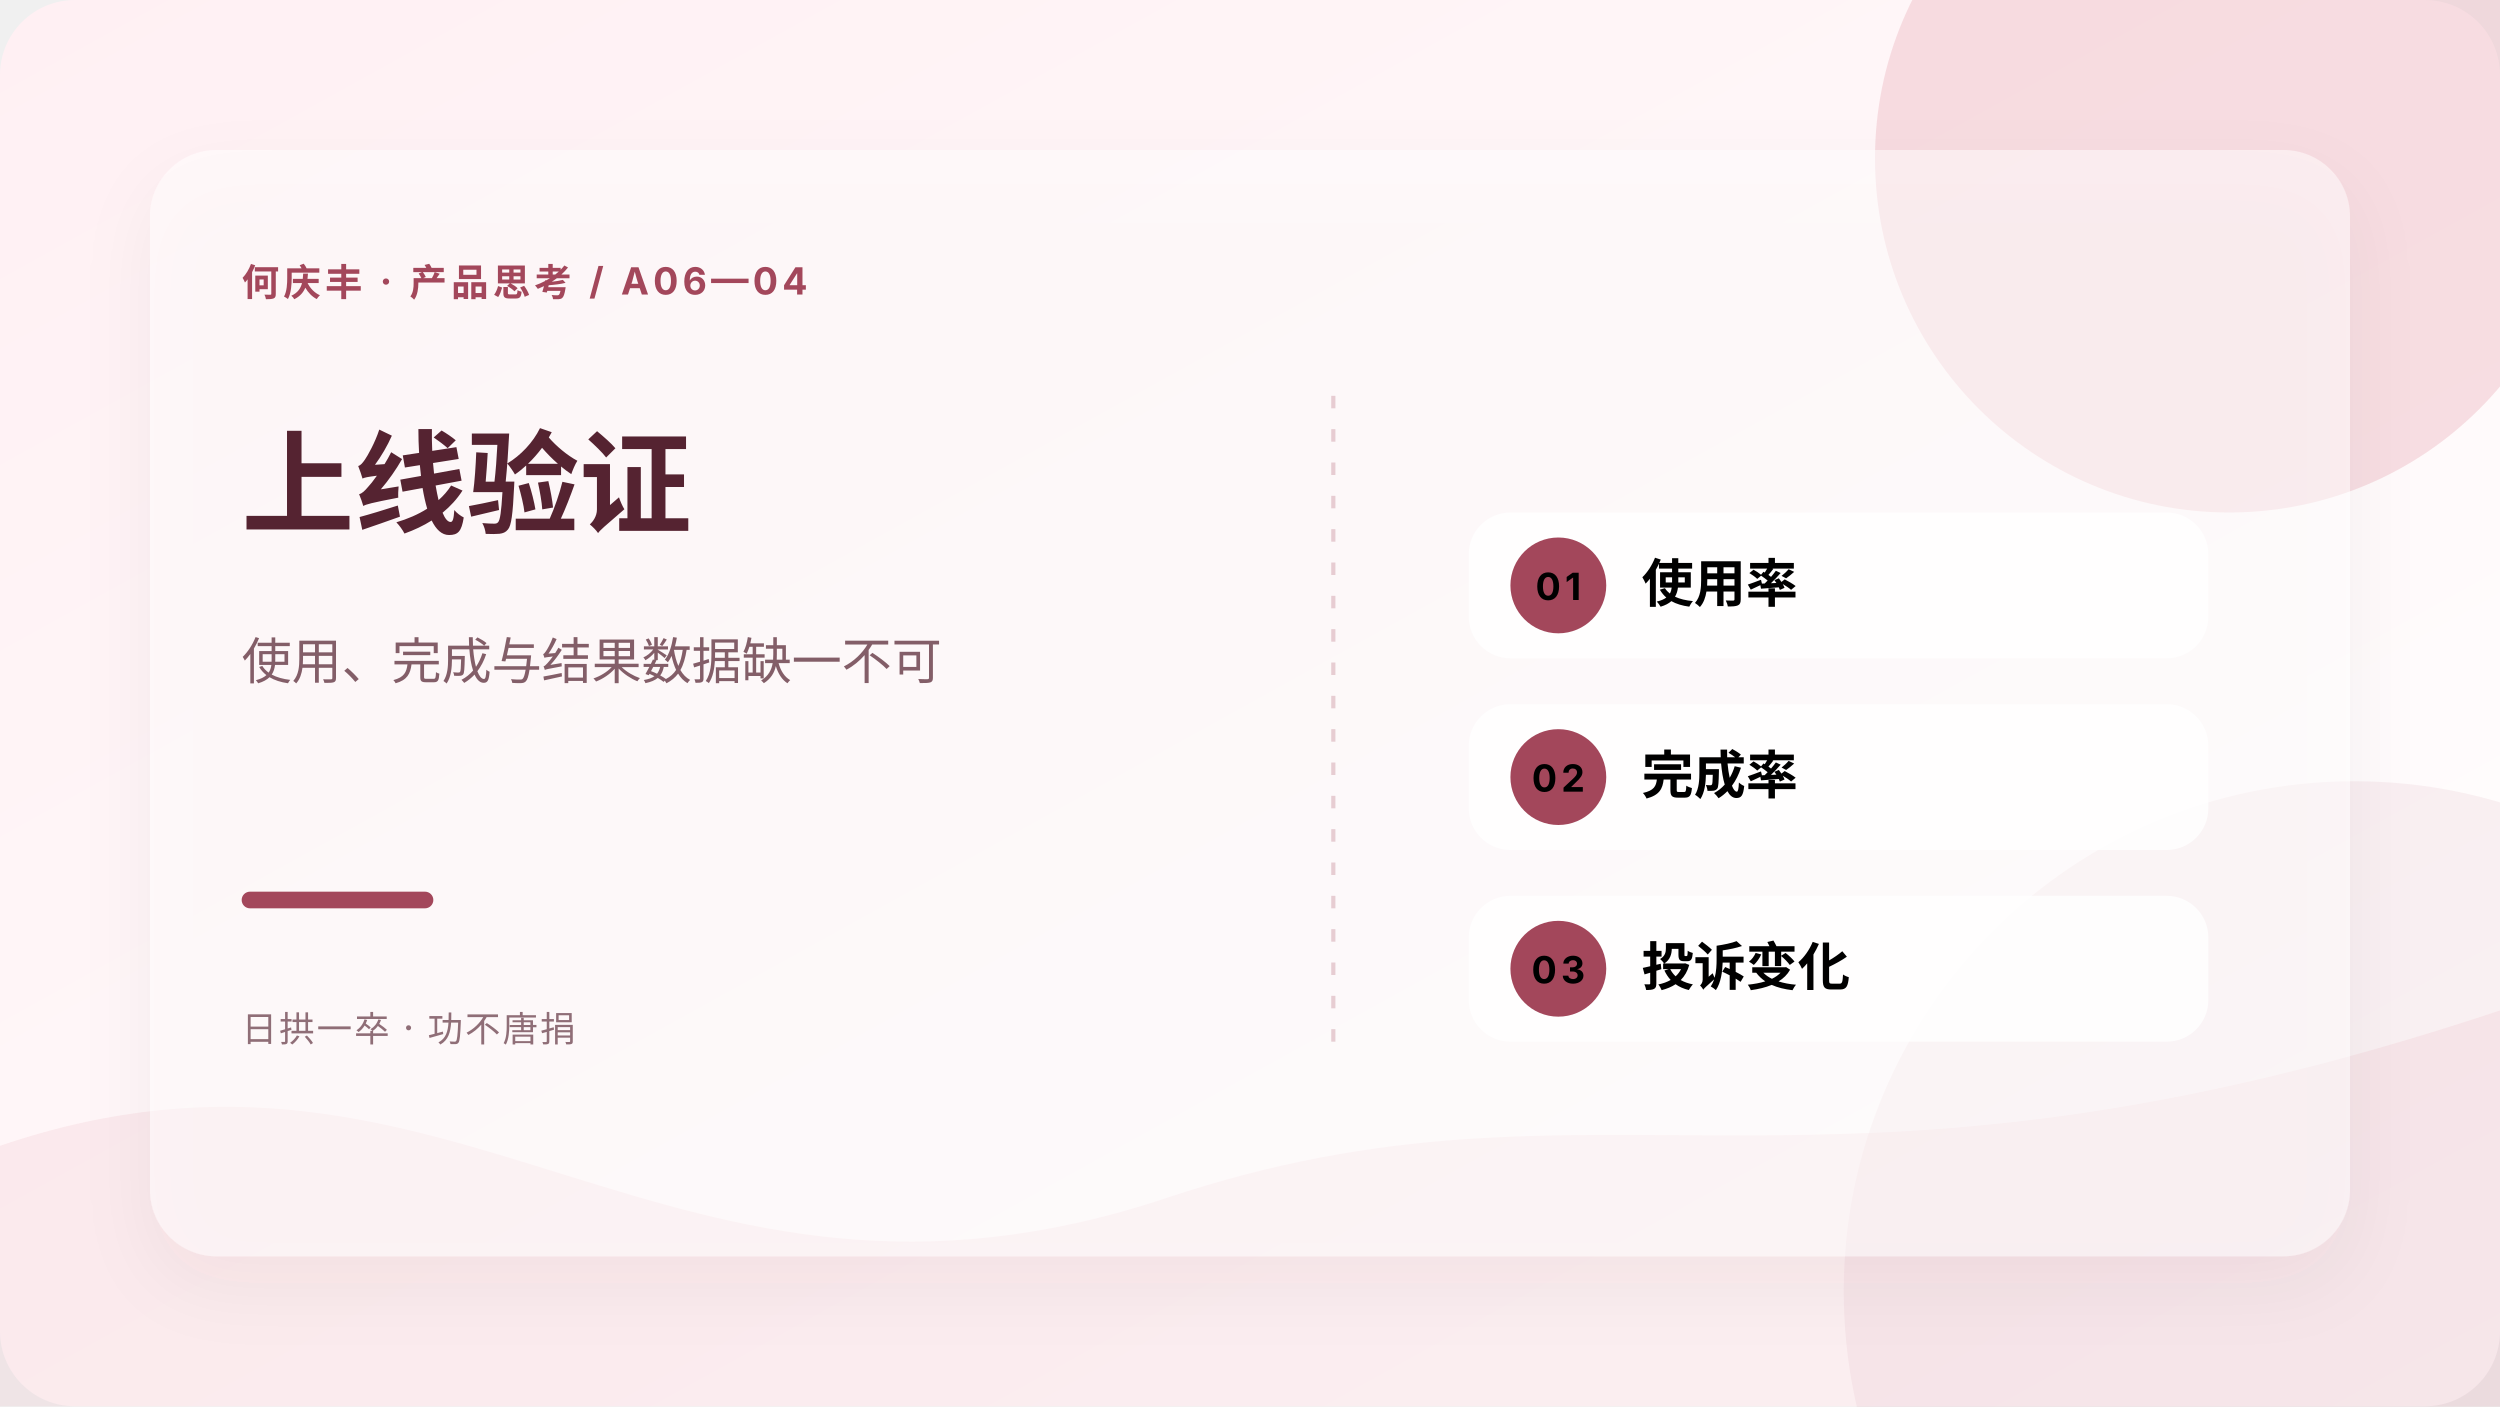
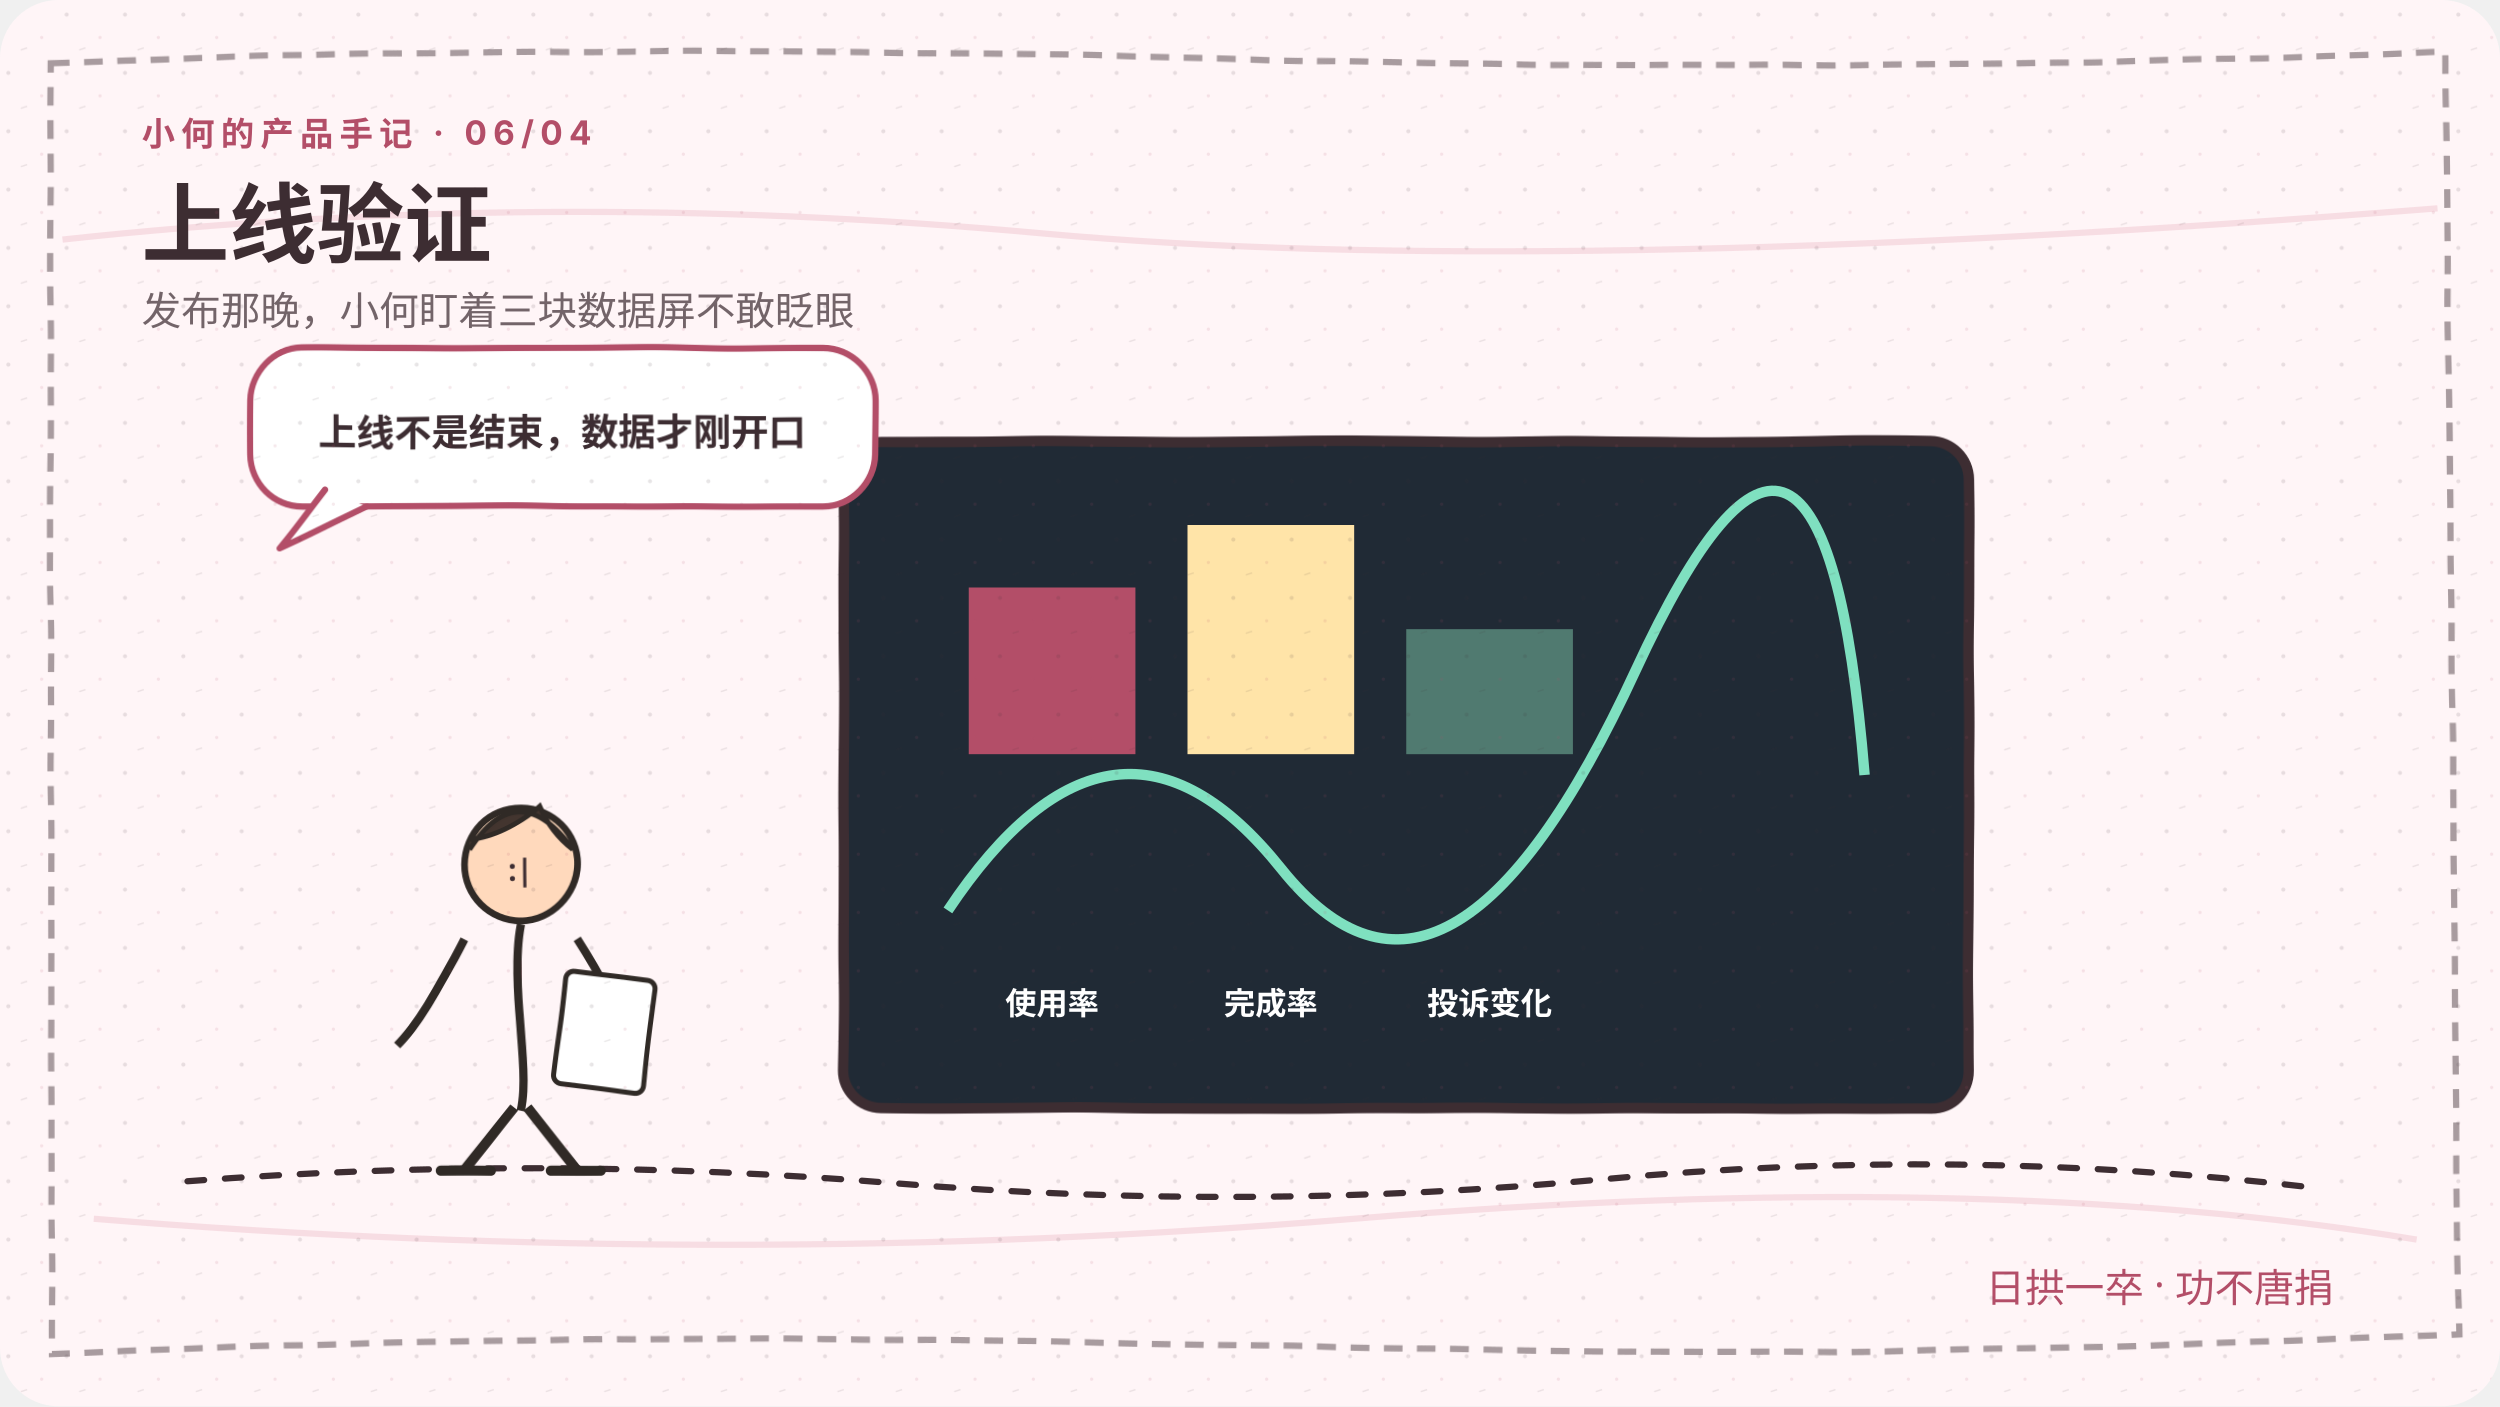
<svg xmlns="http://www.w3.org/2000/svg" width="1200" height="675" viewBox="0 0 1200 675" role="img" aria-labelledby="title desc">
  <defs>
-     <linearGradient id="bg" x1="0" y1="0" x2="1" y2="1">
-       <stop stop-color="#FFF0F3" />
-       <stop offset="1" stop-color="#FFFFFF" />
-     </linearGradient>
-     <filter id="shadow">
-       <feDropShadow dx="0" dy="14" stdDeviation="18" flood-color="#552331" flood-opacity=".10" />
+     <filter id="rough">
+       <feTurbulence type="fractalNoise" baseFrequency="0.015" numOctaves="2" seed="4" result="noise" />
+       <feDisplacementMap in="SourceGraphic" in2="noise" scale="1.6" />
    </filter>
+     <pattern id="grain" width="28" height="28" patternUnits="userSpaceOnUse">
+       <circle cx="4" cy="7" r="1" fill="#3D2D32" opacity=".12" />
+       <circle cx="20" cy="18" r=".8" fill="#B34E68" opacity=".12" />
+       <path d="M10 24 l3 -1" stroke="#3D2D32" stroke-width=".7" opacity=".1" />
+     </pattern>
  </defs>
  <style>
-     .kicker,.num{font:700 18px -apple-system,BlinkMacSystemFont,"PingFang SC","Microsoft YaHei",sans-serif;letter-spacing:2px}
-     .title{font:800 54px -apple-system,BlinkMacSystemFont,"PingFang SC","Microsoft YaHei",sans-serif}
-     .subtitle{font:400 24px -apple-system,BlinkMacSystemFont,"PingFang SC","Microsoft YaHei",sans-serif}
-     .label{font:700 25px -apple-system,BlinkMacSystemFont,"PingFang SC","Microsoft YaHei",sans-serif}
-     .foot{font:500 17px -apple-system,BlinkMacSystemFont,"PingFang SC","Microsoft YaHei",sans-serif;letter-spacing:1px}
+     .sketch{filter:url(#rough)}
+     .kicker{font:700 16px -apple-system,BlinkMacSystemFont,"PingFang SC","Microsoft YaHei",sans-serif;letter-spacing:3px}
+     .title{font:700 42px "Kaiti SC",STKaiti,"KaiTi","PingFang SC",sans-serif}
+     .subtitle{font:400 19px "Kaiti SC",STKaiti,"KaiTi","PingFang SC",sans-serif}
+     .note{font:500 20px "Kaiti SC",STKaiti,"KaiTi","PingFang SC",sans-serif;fill:#3D2D32}
+     .sticky{font:700 18px "Kaiti SC",STKaiti,"KaiTi","PingFang SC",sans-serif;fill:#3D2D32}
+     .bubble{font:600 18px "Kaiti SC",STKaiti,"KaiTi","PingFang SC",sans-serif;fill:#3D2D32}
+     .tiny{font:600 15px "Kaiti SC",STKaiti,"KaiTi","PingFang SC",sans-serif;fill:#fff}
+     .face{font:700 18px "Kaiti SC",STKaiti,"KaiTi",sans-serif;fill:#3D2D32}
+     .bigq{font:800 82px "Kaiti SC",STKaiti,"KaiTi",sans-serif;fill:#B34E68}
  </style>
-   <rect width="1200" height="675" rx="36" fill="url(#bg)" />
-   <circle cx="1070" cy="76" r="170" fill="#EDBAC5" fill-opacity=".45" />
-   <circle cx="1130" cy="620" r="245" fill="#A3475B" fill-opacity=".07" />
-   <path d="M0 550 C220 475 320 655 560 575 C770 505 870 595 1200 485 V675 H0Z" fill="#EDBAC5" fill-opacity=".22" />
-   <g filter="url(#shadow)">
-     <rect x="72" y="72" width="1056" height="531" rx="32" fill="#FFFFFF" fill-opacity=".48" />
+   <rect width="1200" height="675" rx="28" fill="#FFF5F7" />
+   <g opacity=".5">
+     <path d="M30 115 Q260 90 500 112 T1170 100" stroke="#F0C5CF" stroke-width="3" fill="none" />
+     <path d="M45 585 Q350 610 650 585 T1160 595" stroke="#F0C5CF" stroke-width="3" fill="none" />
  </g>
-   <text x="116" y="142" class="kicker" fill="#A3475B">何庆丰 · 产品思考  /  A06—04</text>
-   <text x="116" y="252" class="title" fill="#552331">上线验证</text>
-   <text x="116" y="326" class="subtitle" fill="#552331" opacity=".72">使用、完成与结果数据缺一不可</text>
-   <rect x="116" y="428" width="92" height="8" rx="4" fill="#A3475B" />
-   <text x="116" y="500" class="foot" fill="#552331" opacity=".65">日拱一卒 · 功不唐捐</text>
-   <g>
-     <g>
-       <rect x="705" y="246" width="355" height="70" rx="20" fill="#FFFFFF" fill-opacity=".82" />
-       <circle cx="748" cy="281" r="23" fill="#A3475B" />
-       <text x="748" y="288" text-anchor="middle" class="num">01</text>
-       <text x="788" y="289" class="label">使用率</text>
+   <path d="M24 30 Q310 20 590 28 T1174 25 L1180 640 Q910 654 610 646 T25 650Z" fill="none" stroke="#3D2D32" stroke-width="3" stroke-dasharray="9 7" opacity=".45" class="sketch" />
+   <text x="68" y="70" class="kicker" fill="#B34E68">小何的产品手记  ·  06/04</text>
+   <text x="68" y="123" class="title" fill="#3D2D32">上线验证</text>
+   <text x="68" y="156" class="subtitle" fill="#3D2D32" opacity=".72">发布那晚，小何盯着三块数据屏不敢眨眼</text>
+   <g transform="translate(0 32)">
+     <path d="M90 535 Q260 522 430 536 T770 534 T1110 538" stroke="#3D2D32" stroke-width="3" fill="none" stroke-linecap="round" stroke-linejoin="round" stroke-dasharray="8 10" />
+     <g class="sketch" transform="translate(250 530) scale(.8) translate(-250 -530)">
+       <circle cx="250" cy="346" r="34" fill="#FFD9BC" stroke="#302A26" stroke-width="4" />
+       <path d="M219 337 q30 -45 62 0 q-13 -10 -20 -26 q-20 18 -42 20" fill="#43352F" stroke="#302A26" stroke-width="3" />
+       <text x="250" y="356" text-anchor="middle" class="face">:|</text>
+       <path d="M250 382 C242 420 256 464 250 494" stroke="#302A26" stroke-width="5" fill="#B34E68" />
+       <path d="M216 391 Q192 438 176 455" stroke="#302A26" stroke-width="5" fill="none" />
+       <path d="M284 391 Q305 424 314 450" stroke="#302A26" stroke-width="5" fill="none" />
+       <path d="M246 492 L216 530" stroke="#302A26" stroke-width="6" />
+       <path d="M254 492 L284 530" stroke="#302A26" stroke-width="6" />
+       <path d="M202 530 h30 M268 530 h30" stroke="#302A26" stroke-width="6" stroke-linecap="round" />
+       <rect x="273" y="412" width="54" height="68" rx="5" fill="#fff" stroke="#302A26" stroke-width="3" transform="rotate(7 295 446)" />
    </g>
-     <g>
-       <rect x="705" y="338" width="355" height="70" rx="20" fill="#FFFFFF" fill-opacity=".82" />
-       <circle cx="748" cy="373" r="23" fill="#A3475B" />
-       <text x="748" y="380" text-anchor="middle" class="num">02</text>
-       <text x="788" y="381" class="label">完成率</text>
-     </g>
-     <g>
-       <rect x="705" y="430" width="355" height="70" rx="20" fill="#FFFFFF" fill-opacity=".82" />
-       <circle cx="748" cy="465" r="23" fill="#A3475B" />
-       <text x="748" y="472" text-anchor="middle" class="num">03</text>
-       <text x="788" y="473" class="label">投诉变化</text>
+     <rect x="405" y="180" width="540" height="320" rx="18" fill="#202A35" stroke="#3D2D32" stroke-width="5" class="sketch" />
+     <path d="M455 405 q80 -120 160 -20 t170 -95 t110 50" stroke="#7FE0C0" stroke-width="5" fill="none" />
+     <rect x="465" y="250" width="80" height="80" fill="#B34E68" />
+     <rect x="570" y="220" width="80" height="110" fill="#FFE4A8" />
+     <rect x="675" y="270" width="80" height="60" fill="#507A70" />
+     <text x="505" y="455" class="tiny" text-anchor="middle">使用率</text>
+     <text x="610" y="455" class="tiny" text-anchor="middle">完成率</text>
+     <text x="715" y="455" class="tiny" text-anchor="middle">投诉变化</text>
+     <g class="sketch">
+       <rect x="120" y="135" width="300" height="76" rx="25" fill="#fff" stroke="#B34E68" stroke-width="3" />
+       <path d="M156 203 l-22 28 l42 -20" stroke="#B34E68" stroke-width="3" fill="#fff" stroke-linecap="round" stroke-linejoin="round" />
+       <text x="270.0" y="182" class="bubble" text-anchor="middle">上线不是结束，数据才刚开口</text>
    </g>
  </g>
-   <path d="M640 190 V500" stroke="#A3475B" stroke-width="2" stroke-dasharray="6 10" opacity=".25" />
+   <text x="1120" y="625" text-anchor="end" class="subtitle" fill="#B34E68">日拱一卒 · 功不唐捐</text>
+   <rect width="1200" height="675" rx="28" fill="url(#grain)" pointer-events="none" />
</svg>
